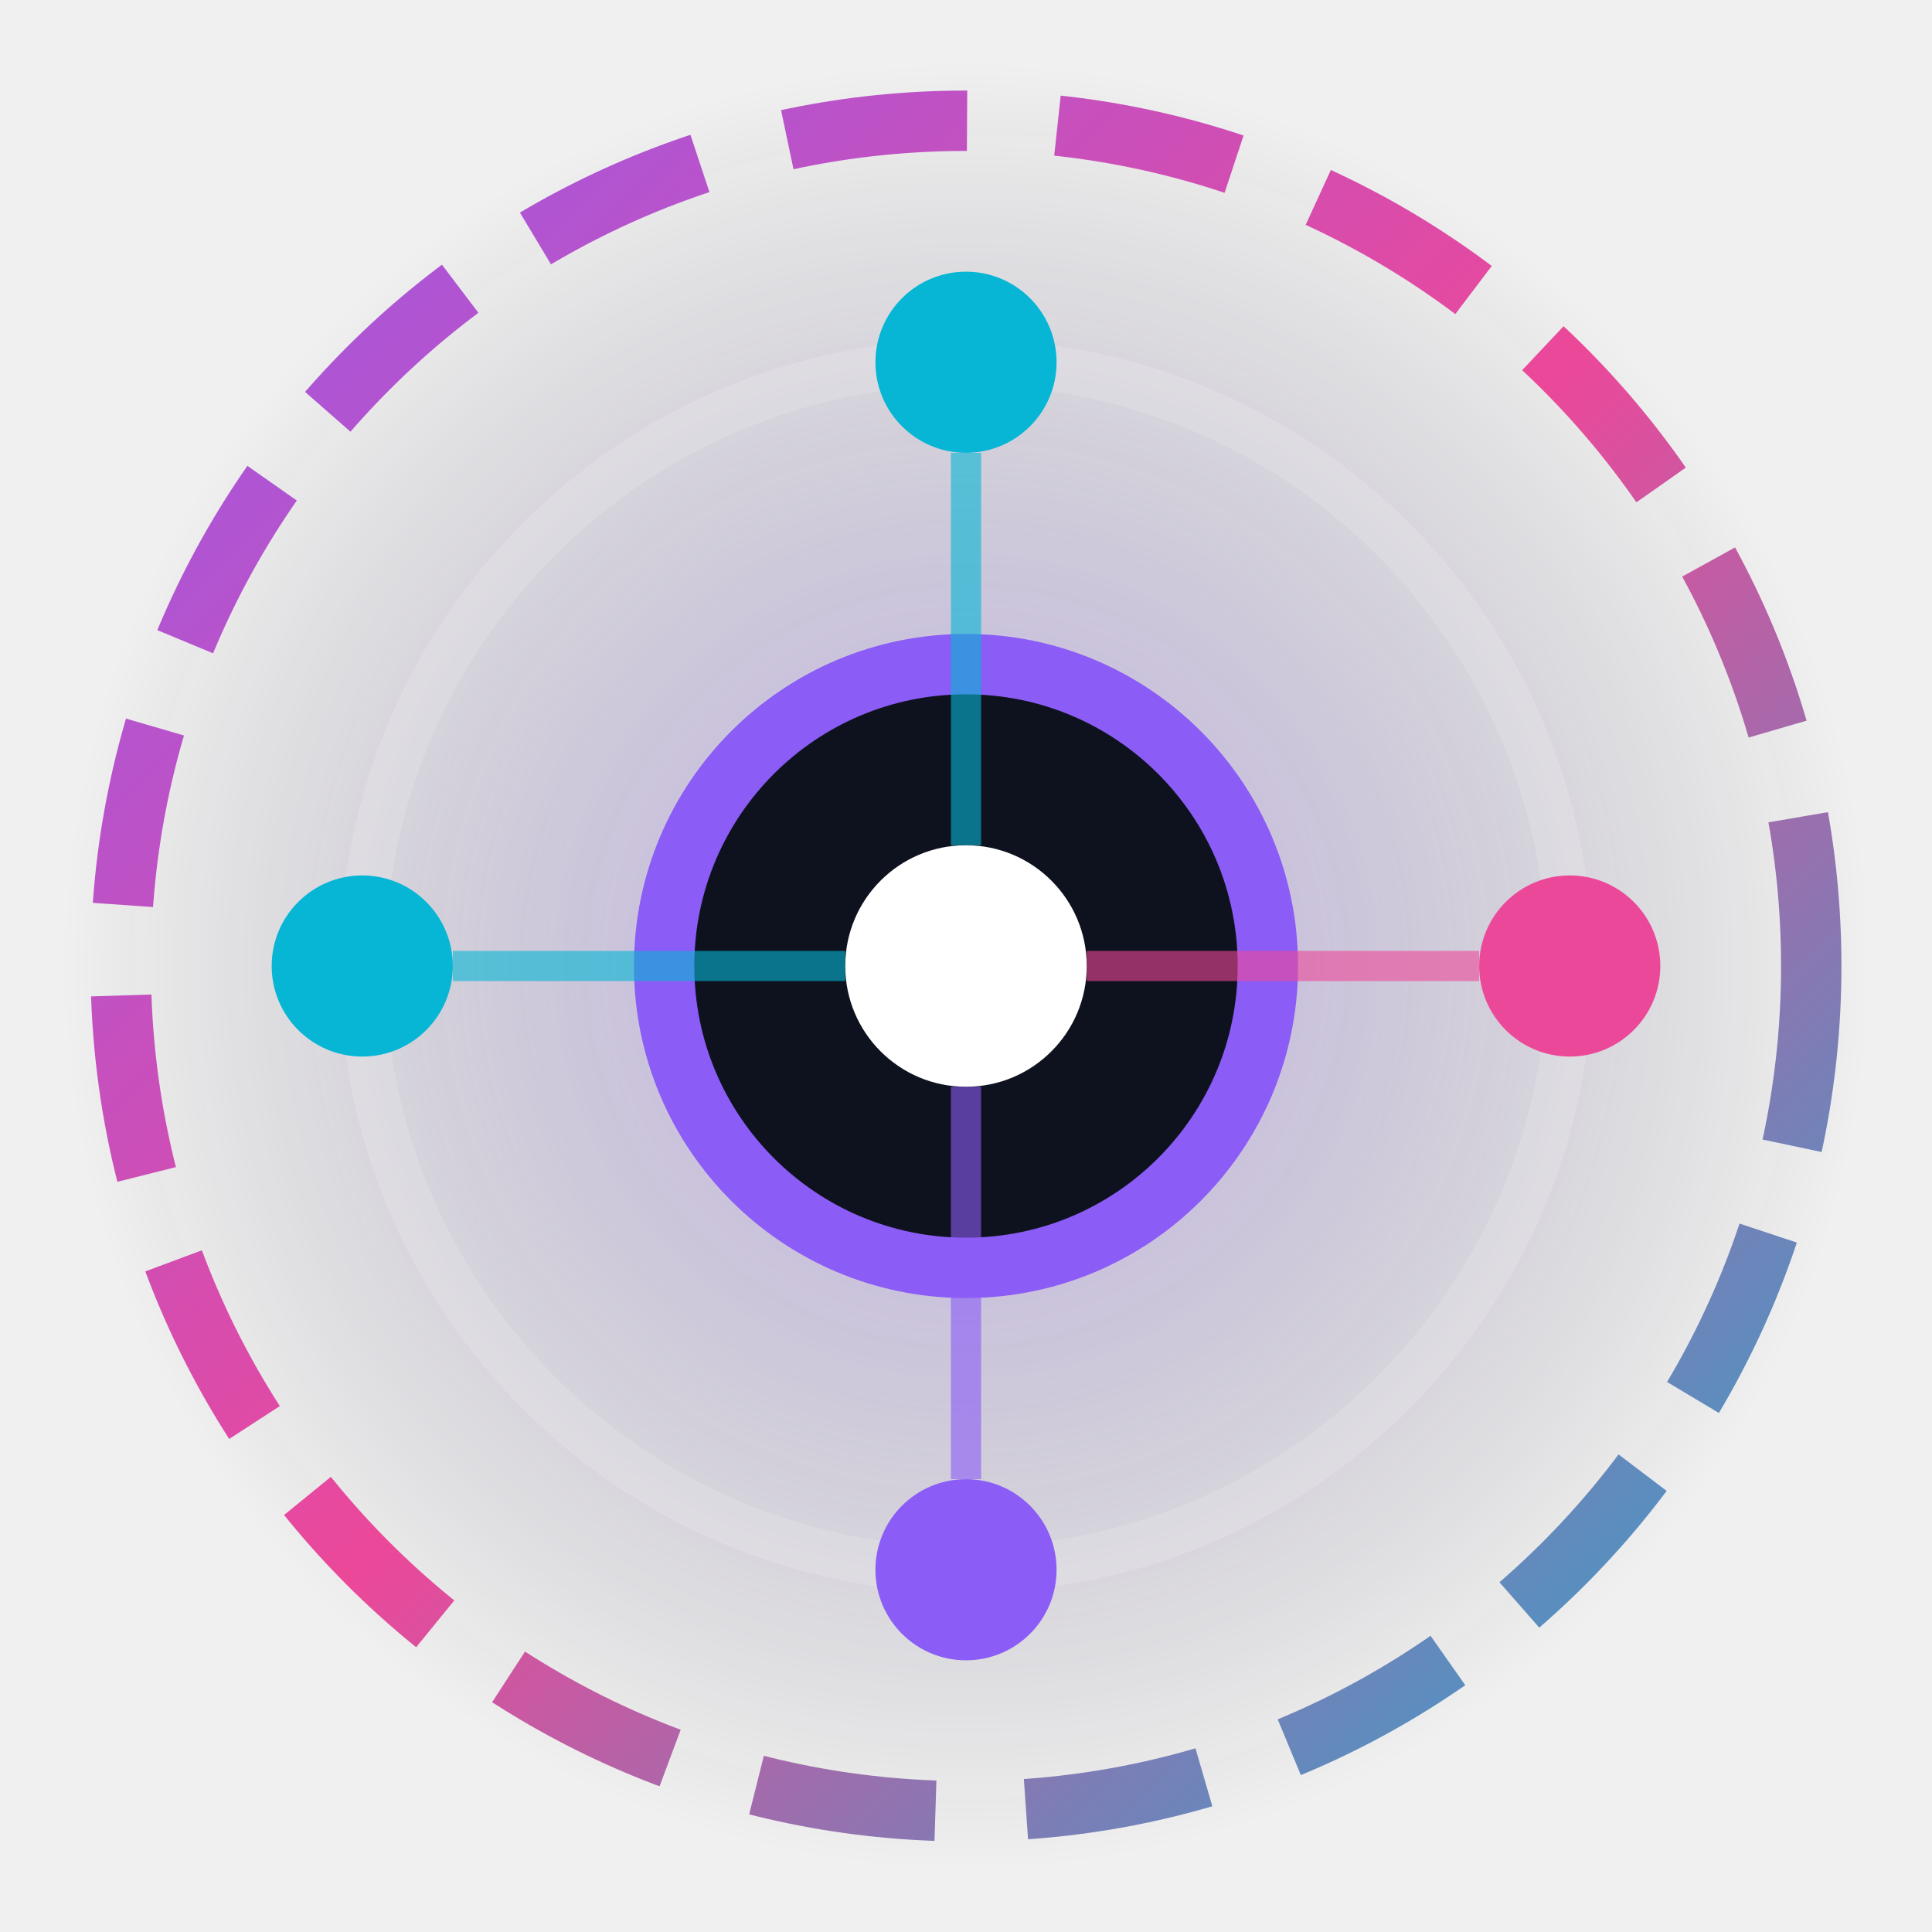
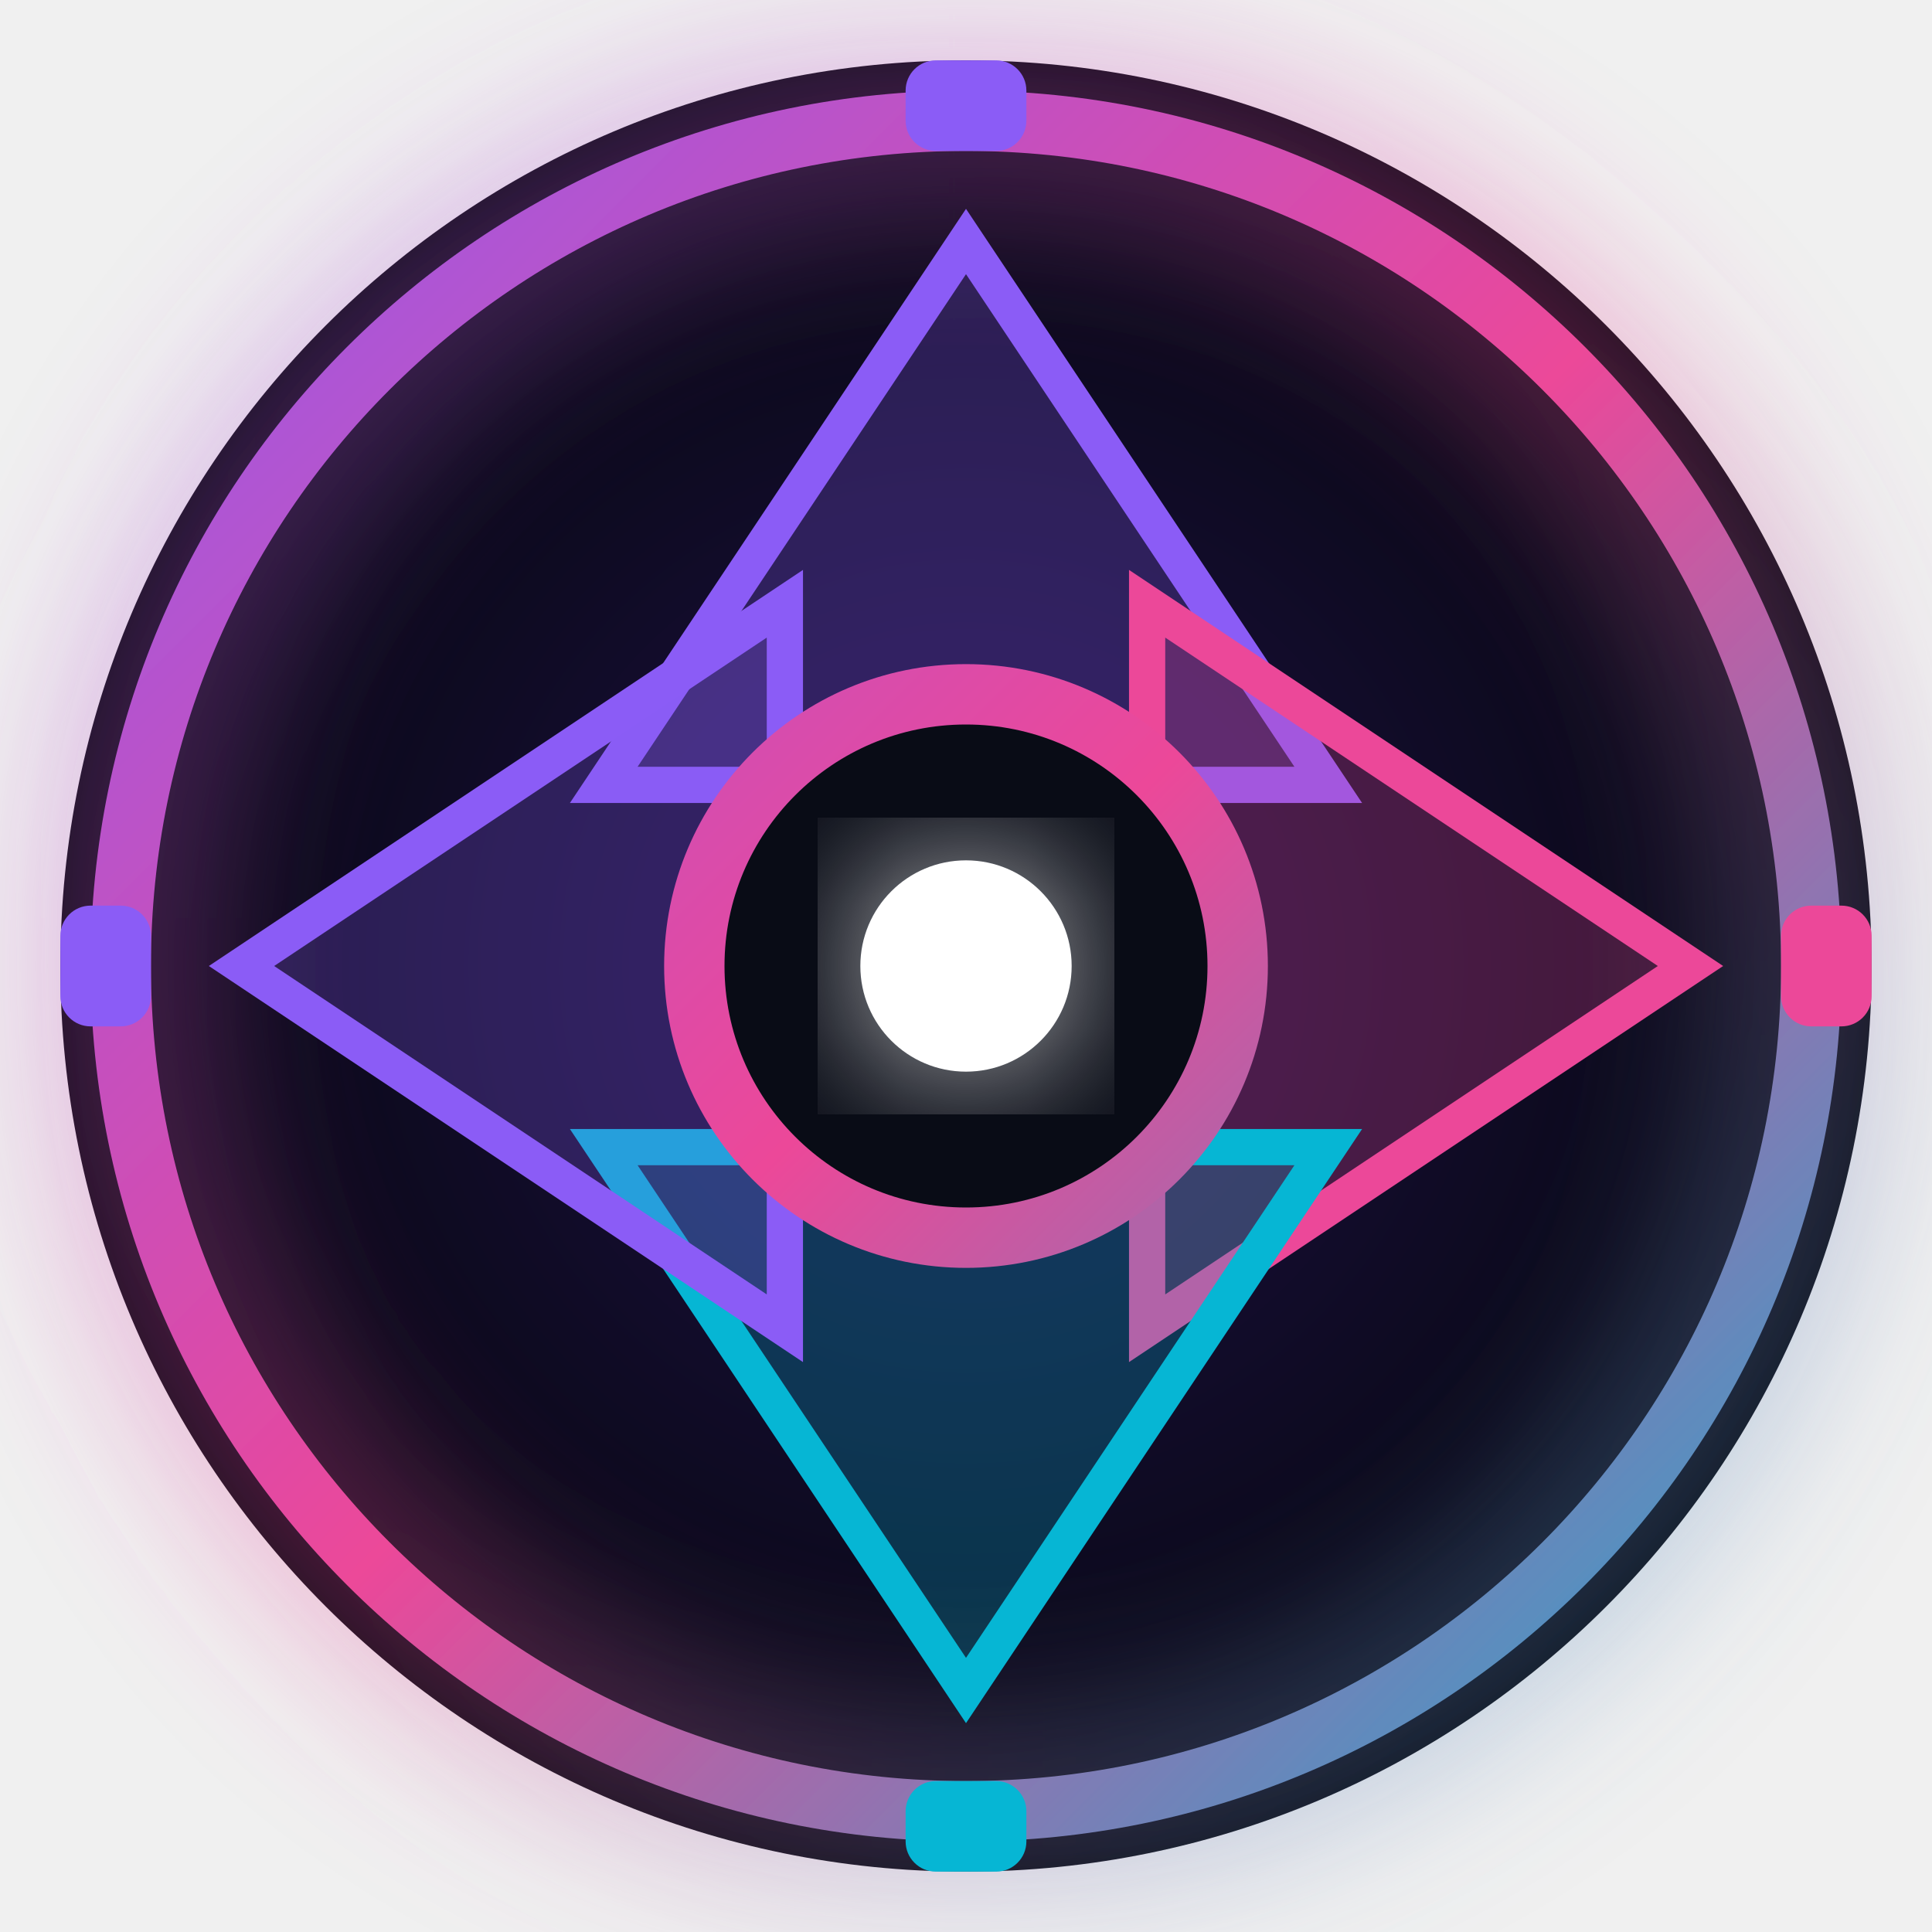
<svg xmlns="http://www.w3.org/2000/svg" width="64" height="64" viewBox="0 0 64 64" fill="none">
  <defs>
-     <linearGradient id="filmoGlow" x1="0" y1="0" x2="64" y2="64" gradientUnits="userSpaceOnUse">
-       <stop stop-color="#8B5CF6" />
-       <stop offset="0.5" stop-color="#EC4899" />
-       <stop offset="1" stop-color="#06B6D4" />
+     <linearGradient id="prismAperture" x1="0" y1="0" x2="64" y2="64" gradientUnits="userSpaceOnUse">
+       <stop offset="0%" stop-color="#8b5cf6" />
+       <stop offset="50%" stop-color="#ec4899" />
+       <stop offset="100%" stop-color="#06b6d4" />
    </linearGradient>
-     <radialGradient id="centerGlow" cx="50%" cy="50%" r="50%">
-       <stop offset="0%" stop-color="#8B5CF6" stop-opacity="0.4" />
-       <stop offset="100%" stop-color="#07090E" stop-opacity="0" />
+     <radialGradient id="irisBacking" cx="50%" cy="50%" r="50%">
+       <stop offset="0%" stop-color="#1e1145" />
+       <stop offset="100%" stop-color="#05070e" />
    </radialGradient>
+     <filter id="neonBloom" x="-20%" y="-20%" width="140%" height="140%">
+       <feGaussianBlur stdDeviation="3" result="blur" />
+       <feComposite in="SourceGraphic" in2="blur" operator="over" />
+     </filter>
  </defs>
-   <circle cx="32" cy="32" r="30" fill="url(#centerGlow)" />
-   <circle cx="32" cy="32" r="28" stroke="url(#filmoGlow)" stroke-width="2" stroke-dasharray="6 3" />
-   <circle cx="32" cy="32" r="20" stroke="rgba(255,255,255,0.15)" stroke-width="1.5" />
-   <circle cx="32" cy="32" r="10" fill="#0E121E" stroke="#8B5CF6" stroke-width="2" />
-   <circle cx="32" cy="12" r="3" fill="#06B6D4" />
-   <circle cx="52" cy="32" r="3" fill="#EC4899" />
-   <circle cx="32" cy="52" r="3" fill="#8B5CF6" />
-   <circle cx="12" cy="32" r="3" fill="#06B6D4" />
-   <circle cx="32" cy="32" r="4" fill="#FFFFFF" />
-   <line x1="32" y1="15" x2="32" y2="28" stroke="rgba(6,182,212,0.6)" stroke-width="1" />
-   <line x1="49" y1="32" x2="36" y2="32" stroke="rgba(236,72,153,0.6)" stroke-width="1" />
-   <line x1="32" y1="49" x2="32" y2="36" stroke="rgba(139,92,246,0.6)" stroke-width="1" />
-   <line x1="15" y1="32" x2="28" y2="32" stroke="rgba(6,182,212,0.6)" stroke-width="1" />
+   <circle cx="32" cy="32" r="30" fill="url(#irisBacking)" />
+   <circle cx="32" cy="32" r="28" stroke="url(#prismAperture)" stroke-width="2" filter="url(#neonBloom)" />
+   <path d="M32 8 L44 26 L20 26 Z" fill="rgba(139, 92, 246, 0.25)" stroke="#8b5cf6" stroke-width="1.2" />
+   <path d="M56 32 L38 44 L38 20 Z" fill="rgba(236, 72, 153, 0.25)" stroke="#ec4899" stroke-width="1.2" />
+   <path d="M32 56 L20 38 L44 38 Z" fill="rgba(6, 182, 212, 0.25)" stroke="#06b6d4" stroke-width="1.2" />
+   <path d="M8 32 L26 20 L26 44 Z" fill="rgba(139, 92, 246, 0.25)" stroke="#8b5cf6" stroke-width="1.2" />
+   <circle cx="32" cy="32" r="9" fill="#090c16" stroke="url(#prismAperture)" stroke-width="2" />
+   <circle cx="32" cy="32" r="3.5" fill="#ffffff" filter="url(#neonBloom)" />
+   <rect x="30" y="2" width="4" height="3" rx="1" fill="#8b5cf6" />
+   <rect x="30" y="59" width="4" height="3" rx="1" fill="#06b6d4" />
+   <rect x="2" y="30" width="3" height="4" rx="1" fill="#8b5cf6" />
+   <rect x="59" y="30" width="3" height="4" rx="1" fill="#ec4899" />
</svg>
